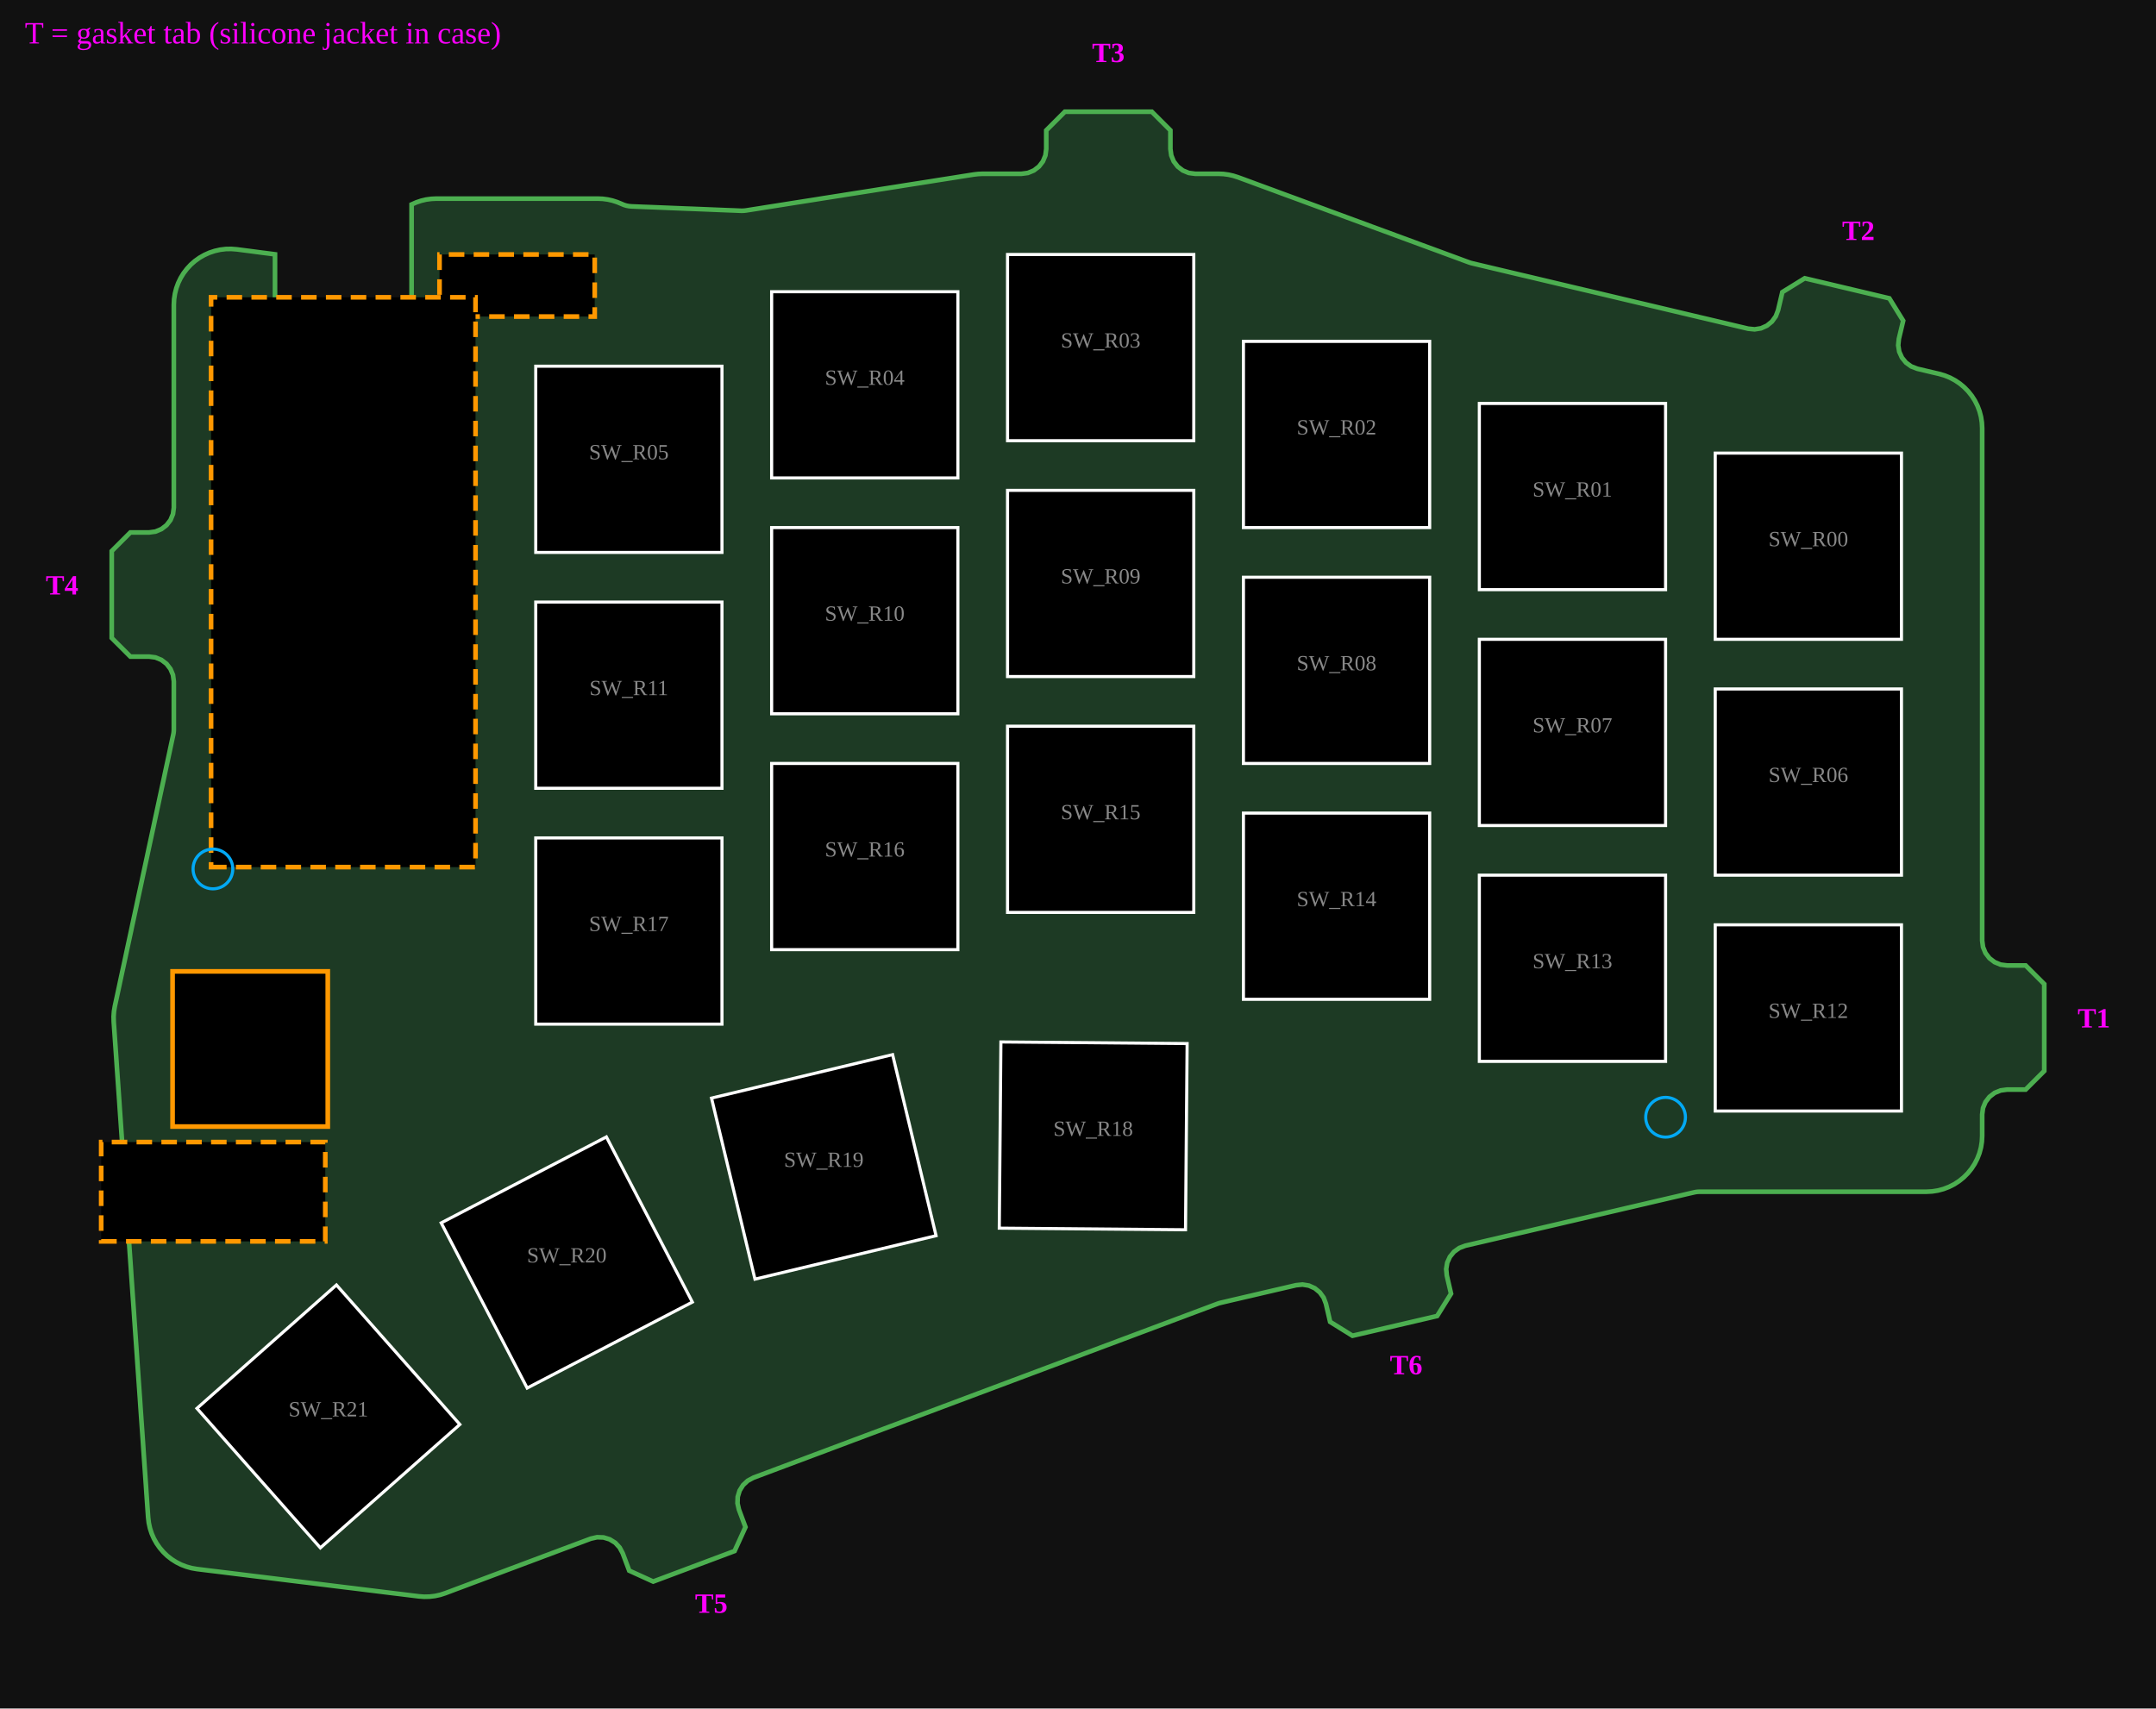
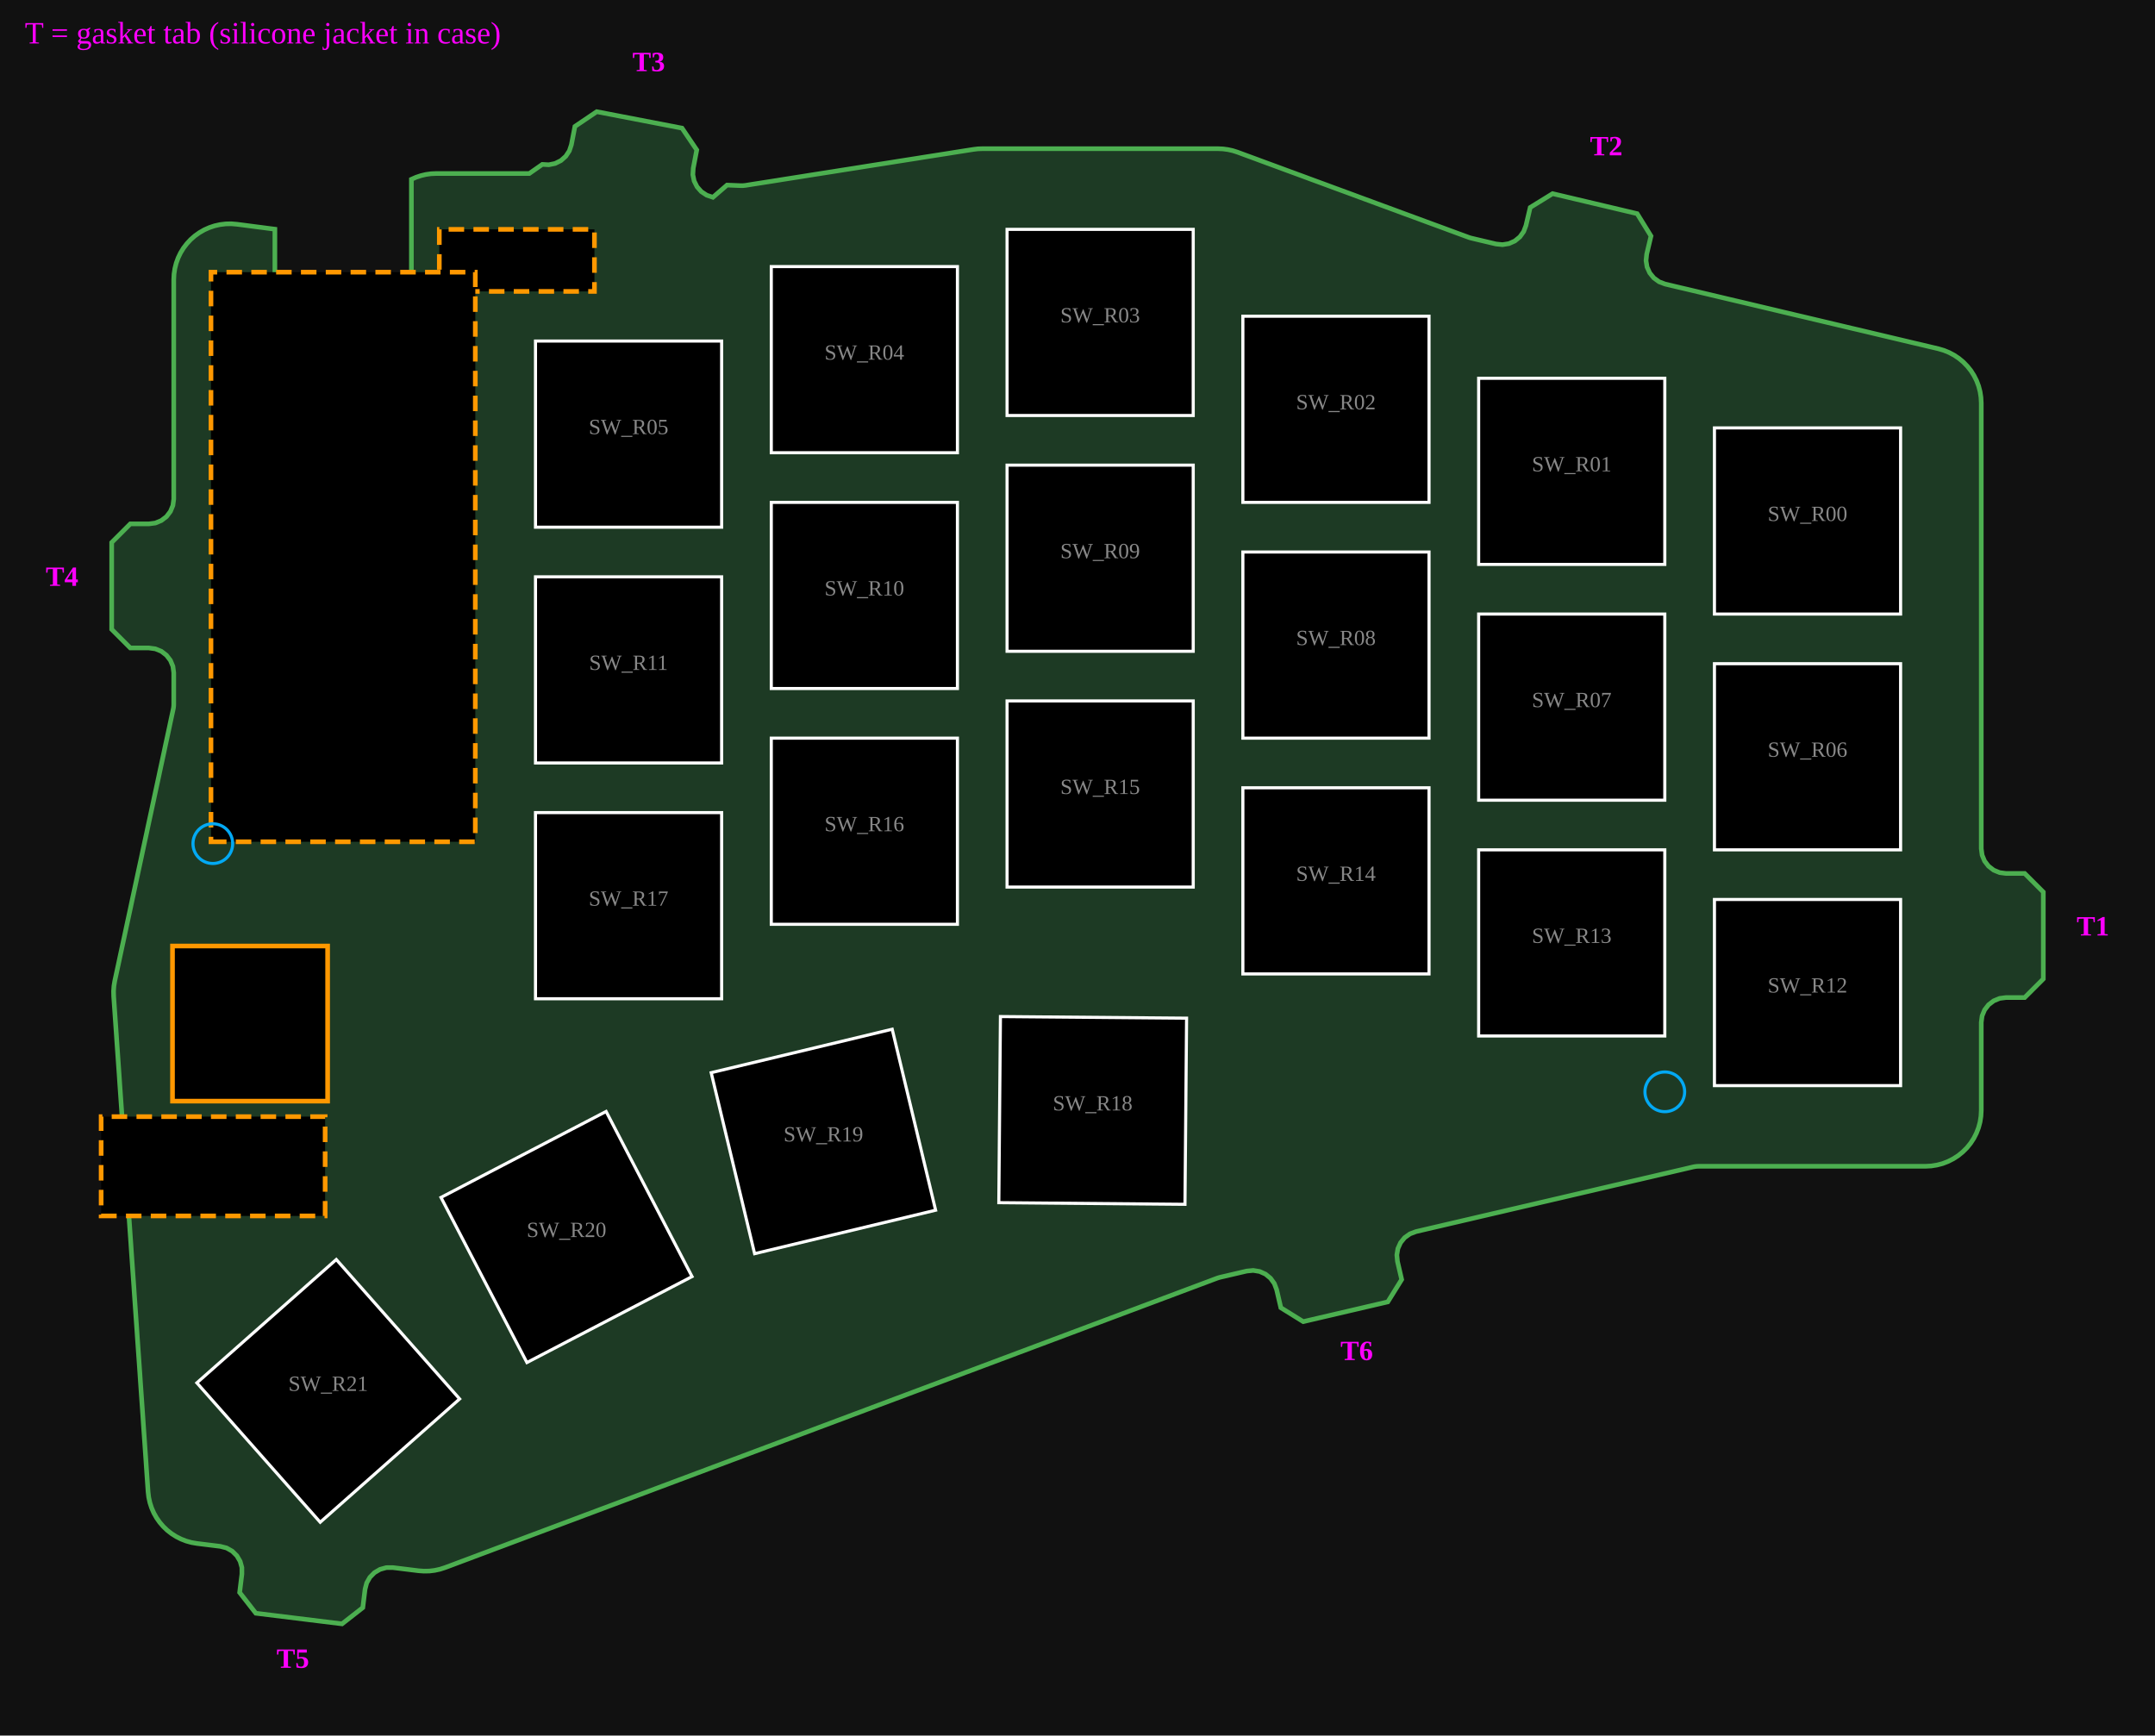
- <svg xmlns="http://www.w3.org/2000/svg" width="694.6" height="550.51" viewBox="0 0 694.6 550.51">
-   <rect width="694.6" height="550.51" fill="#111" />
-   <polygon points="638.6,366.0 638.6,364.0 638.6,359.09 638.87,357.02 639.67,355.09 640.94,353.44 642.6,352.16 644.53,351.37 646.6,351.09 652.6,351.09 658.6,345.09 658.6,317.09 652.6,311.09 646.6,311.09 644.53,310.82 642.6,310.02 640.94,308.75 639.67,307.09 638.87,305.16 638.6,303.09 638.6,298.0 638.6,296.0 638.6,294.0 638.6,292.0 638.6,290.0 638.6,288.0 638.6,286.0 638.6,284.0 638.6,282.0 638.6,280.0 638.6,278.0 638.6,276.0 638.6,274.0 638.6,272.0 638.6,270.0 638.6,268.0 638.6,266.0 638.6,264.0 638.6,262.0 638.6,260.0 638.6,258.0 638.6,256.0 638.6,254.0 638.6,252.0 638.6,250.0 638.6,248.0 638.6,246.0 638.6,244.0 638.6,242.0 638.6,240.0 638.6,238.0 638.6,236.0 638.6,234.0 638.6,232.0 638.6,230.0 638.6,228.0 638.6,226.0 638.6,224.0 638.6,222.0 638.6,220.0 638.6,218.0 638.6,216.0 638.6,214.0 638.6,212.0 638.6,210.0 638.6,208.0 638.6,206.0 638.6,204.0 638.6,202.0 638.6,200.0 638.6,198.0 638.6,196.0 638.6,194.0 638.6,192.0 638.6,190.0 638.6,188.0 638.6,186.0 638.6,184.0 638.6,182.0 638.6,180.0 638.6,178.0 638.6,176.0 638.6,174.0 638.6,172.0 638.6,170.0 638.6,168.0 638.6,166.0 638.6,164.0 638.6,162.0 638.6,160.0 638.6,158.0 638.6,156.0 638.6,154.0 638.6,152.0 638.6,150.0 638.6,148.0 638.6,146.0 638.6,144.0 638.6,142.0 638.6,140.0 638.6,138.0 638.5,136.15 638.22,134.32 637.75,132.53 637.1,130.8 636.27,129.14 635.28,127.58 634.12,126.12 632.83,124.8 631.41,123.61 629.88,122.58 628.24,121.7 626.53,121.0 624.75,120.48 622.77,120.02 617.7,118.82 615.75,118.07 614.06,116.85 612.74,115.23 611.88,113.33 611.55,111.27 611.76,109.19 613.15,103.35 608.69,96.13 581.44,89.67 574.22,94.13 572.84,99.97 572.1,101.92 570.88,103.61 569.26,104.93 567.35,105.79 565.29,106.12 563.21,105.91 557.43,104.54 555.45,104.07 553.47,103.6 551.49,103.13 549.51,102.66 547.53,102.2 545.55,101.73 543.57,101.26 541.59,100.79 539.61,100.32 537.63,99.85 535.65,99.38 533.67,98.91 531.69,98.44 529.71,97.97 527.73,97.51 525.75,97.04 523.77,96.57 521.79,96.1 519.81,95.63 517.83,95.16 515.85,94.69 513.87,94.22 511.89,93.75 509.91,93.29 507.93,92.82 505.95,92.35 503.97,91.88 501.99,91.41 500.01,90.94 498.03,90.47 496.05,90.0 494.07,89.53 492.09,89.06 490.11,88.6 488.13,88.13 486.15,87.66 484.17,87.19 482.19,86.72 480.21,86.25 478.23,85.78 476.25,85.31 474.27,84.84 473.81,84.72 473.35,84.57 471.39,83.85 469.43,83.12 467.47,82.4 465.51,81.68 463.55,80.95 461.58,80.23 459.62,79.51 457.66,78.79 455.7,78.06 453.74,77.34 451.78,76.62 449.82,75.9 447.86,75.17 445.89,74.45 443.93,73.73 441.97,73.01 440.01,72.28 438.05,71.56 436.09,70.84 434.13,70.12 432.17,69.39 430.2,68.67 428.24,67.95 426.28,67.22 424.32,66.5 422.36,65.78 420.4,65.06 418.44,64.33 416.48,63.61 414.51,62.89 412.55,62.17 410.59,61.44 408.63,60.72 406.67,60.0 404.71,59.28 402.75,58.55 400.79,57.83 398.82,57.11 397.31,56.63 395.76,56.28 394.19,56.07 392.6,56.0 390.6,56.0 385.07,56.0 383.0,55.73 381.07,54.93 379.42,53.66 378.14,52.0 377.35,50.07 377.07,48.0 377.07,42.0 371.07,36.0 343.07,36.0 337.07,42.0 337.07,48.0 336.8,50.07 336.0,52.0 334.73,53.66 333.07,54.93 331.14,55.73 329.07,56.0 324.6,56.0 322.6,56.0 320.6,56.0 318.6,56.0 316.6,56.0 315.19,56.06 313.79,56.22 311.75,56.54 309.71,56.86 307.67,57.19 305.63,57.51 303.59,57.83 301.55,58.15 299.51,58.48 297.47,58.8 295.43,59.12 293.38,59.44 291.34,59.76 289.3,60.09 287.26,60.41 285.22,60.73 283.18,61.05 281.14,61.38 279.1,61.7 277.06,62.02 275.02,62.34 272.98,62.66 270.94,62.99 268.89,63.31 266.85,63.63 264.81,63.95 262.77,64.28 260.73,64.6 258.69,64.92 256.65,65.24 254.61,65.56 252.57,65.89 250.53,66.21 248.49,66.53 246.45,66.85 244.41,67.18 242.36,67.5 240.32,67.82 239.54,67.9 238.76,67.91 236.55,67.82 234.34,67.74 232.13,67.65 229.92,67.56 227.71,67.47 225.5,67.38 223.29,67.29 221.09,67.21 218.88,67.12 216.67,67.03 214.46,66.94 212.25,66.85 210.04,66.76 207.83,66.68 205.62,66.59 203.42,66.5 202.61,66.42 201.82,66.27 201.05,66.04 200.31,65.73 198.84,65.12 197.32,64.63 195.77,64.28 194.19,64.07 192.6,64.0 190.6,64.0 188.6,64.0 186.6,64.0 184.6,64.0 182.6,64.0 180.6,64.0 178.6,64.0 176.6,64.0 174.6,64.0 172.6,64.0 170.6,64.0 168.6,64.0 166.6,64.0 164.6,64.0 162.6,64.0 160.6,64.0 158.6,64.0 156.6,64.0 154.6,64.0 152.6,64.0 150.6,64.0 148.6,64.0 146.6,64.0 144.6,64.0 142.6,64.0 140.6,64.0 138.94,64.08 137.3,64.3 135.69,64.68 134.12,65.21 132.6,65.88 132.6,67.93 132.6,69.99 132.6,72.04 132.6,74.1 132.6,76.16 132.6,78.21 132.6,80.27 132.6,82.33 132.6,84.38 132.6,86.44 132.6,88.49 132.6,90.55 132.6,92.61 132.6,94.66 132.6,96.72 132.6,98.78 132.6,100.83 132.6,102.89 132.6,104.94 132.6,107.0 130.6,107.0 128.6,107.0 126.6,107.0 124.6,107.0 122.6,107.0 120.6,107.0 118.6,107.0 116.6,107.0 114.6,107.0 112.6,107.0 110.6,107.0 108.6,107.0 106.6,107.0 104.6,107.0 102.6,107.0 100.6,107.0 98.6,107.0 96.6,107.0 94.6,107.0 92.6,107.0 90.6,107.0 88.6,107.0 88.6,104.91 88.6,102.82 88.6,100.74 88.6,98.65 88.6,96.56 88.6,94.47 88.6,92.39 88.6,90.3 88.6,88.21 88.6,86.12 88.6,84.04 88.6,81.95 86.55,81.68 84.51,81.42 82.46,81.15 80.42,80.88 78.37,80.62 76.32,80.35 74.53,80.21 72.73,80.24 70.94,80.46 69.19,80.86 67.48,81.42 65.84,82.16 64.28,83.05 62.81,84.1 61.46,85.28 60.24,86.6 59.14,88.04 58.2,89.57 57.42,91.19 56.8,92.88 56.36,94.62 56.09,96.4 56.0,98.2 56.0,100.21 56.0,102.22 56.0,104.24 56.0,106.25 56.0,108.26 56.0,110.27 56.0,112.29 56.0,114.3 56.0,116.31 56.0,118.32 56.0,120.34 56.0,122.35 56.0,124.36 56.0,126.37 56.0,128.38 56.0,130.4 56.0,132.41 56.0,134.42 56.0,136.43 56.0,138.45 56.0,140.46 56.0,142.47 56.0,144.48 56.0,146.5 56.0,148.51 56.0,150.52 56.0,152.53 56.0,154.54 56.0,156.56 56.0,158.57 56.0,163.57 55.73,165.64 54.93,167.57 53.66,169.22 52.0,170.49 50.07,171.29 48.0,171.57 42.0,171.57 36.0,177.57 36.0,205.57 42.0,211.57 48.0,211.57 50.07,211.84 52.0,212.64 53.66,213.91 54.93,215.57 55.73,217.49 56.0,219.57 56.0,224.97 56.0,226.99 56.0,229.0 56.0,231.01 56.0,233.02 56.0,235.04 55.98,235.6 55.92,236.16 55.82,236.72 55.39,238.7 54.96,240.69 54.54,242.68 54.11,244.67 53.68,246.66 53.25,248.65 52.83,250.64 52.4,252.63 51.97,254.61 51.54,256.6 51.12,258.59 50.69,260.58 50.26,262.57 49.83,264.56 49.41,266.55 48.98,268.53 48.55,270.52 48.12,272.51 47.69,274.5 47.27,276.49 46.84,278.48 46.41,280.47 45.98,282.45 45.56,284.44 45.13,286.43 44.7,288.42 44.27,290.41 43.85,292.4 43.42,294.39 42.99,296.38 42.56,298.36 42.14,300.35 41.71,302.34 41.28,304.33 40.85,306.32 40.43,308.31 40.0,310.3 39.57,312.28 39.14,314.27 38.71,316.26 38.29,318.25 37.86,320.24 37.43,322.23 37.0,324.22 36.72,325.88 36.6,327.56 36.64,329.25 36.78,331.24 36.92,333.24 37.06,335.24 37.2,337.23 37.34,339.23 37.48,341.23 37.61,343.22 37.75,345.22 37.89,347.22 38.03,349.21 38.17,351.21 38.31,353.21 38.45,355.2 38.58,357.2 38.72,359.2 38.86,361.19 39.0,363.19 39.14,365.19 39.28,367.18 39.42,369.18 39.55,371.18 39.69,373.17 39.83,375.17 39.97,377.17 40.11,379.16 40.25,381.16 40.38,383.15 40.52,385.15 40.66,387.15 40.8,389.14 40.94,391.14 41.08,393.14 41.22,395.13 41.35,397.13 41.49,399.13 41.63,401.12 41.77,403.12 41.91,405.12 42.05,407.11 42.19,409.11 42.32,411.11 42.46,413.1 42.6,415.1 42.74,417.1 42.88,419.09 43.02,421.09 43.16,423.09 43.29,425.08 43.43,427.08 43.57,429.08 43.71,431.07 43.85,433.07 43.99,435.07 44.13,437.06 44.26,439.06 44.4,441.05 44.54,443.05 44.68,445.05 44.82,447.04 44.96,449.04 45.1,451.04 45.23,453.03 45.37,455.03 45.51,457.03 45.65,459.02 45.79,461.02 45.93,463.02 46.07,465.01 46.2,467.01 46.34,469.01 46.48,471.0 46.62,473.0 46.76,475.0 46.9,476.99 47.04,478.99 47.17,480.99 47.31,482.98 47.45,484.98 47.59,486.98 47.73,488.97 47.94,490.73 48.32,492.46 48.87,494.15 49.58,495.77 50.45,497.31 51.47,498.76 52.62,500.11 53.9,501.34 55.3,502.43 56.8,503.38 58.38,504.18 60.03,504.81 61.74,505.29 63.49,505.59 65.59,505.85 67.69,506.11 69.79,506.36 71.89,506.62 73.99,506.88 76.1,507.14 78.2,507.4 80.3,507.66 82.4,507.92 84.5,508.17 86.6,508.43 88.7,508.69 90.8,508.95 92.9,509.21 95.01,509.47 97.11,509.73 99.21,509.98 101.31,510.24 103.41,510.5 105.51,510.76 107.61,511.02 109.71,511.28 111.82,511.54 113.92,511.79 116.02,512.05 118.12,512.31 120.22,512.57 122.32,512.83 124.42,513.09 126.52,513.35 128.62,513.6 130.73,513.86 132.83,514.12 134.93,514.38 136.65,514.51 138.38,514.47 140.1,514.27 141.8,513.9 143.44,513.37 145.33,512.66 147.21,511.95 149.1,511.25 150.99,510.54 152.87,509.83 154.76,509.13 156.64,508.42 158.53,507.71 160.41,507.01 162.3,506.3 164.18,505.59 166.07,504.89 167.95,504.18 169.84,503.47 171.72,502.77 173.61,502.06 175.49,501.35 177.38,500.65 179.26,499.94 181.15,499.23 183.03,498.53 184.92,497.82 190.31,495.8 192.35,495.33 194.44,495.4 196.43,496.01 198.21,497.11 199.63,498.64 200.61,500.48 202.72,506.1 210.44,509.61 236.66,499.78 240.17,492.06 238.07,486.44 237.6,484.4 237.67,482.32 238.28,480.32 239.38,478.55 240.91,477.12 242.75,476.14 247.13,474.5 249.02,473.79 250.9,473.08 252.79,472.38 254.68,471.67 256.56,470.96 258.45,470.26 260.33,469.55 262.22,468.84 264.1,468.14 265.99,467.43 267.87,466.72 269.76,466.02 271.64,465.31 273.53,464.6 275.41,463.89 277.3,463.19 279.18,462.48 281.07,461.77 282.95,461.07 284.84,460.36 286.72,459.65 288.61,458.95 290.5,458.24 292.38,457.53 294.27,456.83 296.15,456.12 298.04,455.41 299.92,454.71 301.81,454.0 303.69,453.29 305.58,452.59 307.46,451.88 309.35,451.17 311.23,450.47 313.12,449.76 315.0,449.05 316.89,448.35 318.77,447.64 320.66,446.93 322.54,446.23 324.43,445.52 326.32,444.81 328.2,444.11 330.09,443.4 331.97,442.69 333.86,441.99 335.74,441.28 337.63,440.57 339.51,439.87 341.4,439.16 343.28,438.45 345.17,437.74 347.05,437.04 348.94,436.33 350.82,435.62 352.71,434.92 354.59,434.21 356.48,433.5 358.37,432.8 360.25,432.09 362.14,431.38 364.02,430.68 365.91,429.97 367.79,429.26 369.68,428.56 371.56,427.85 373.45,427.14 375.33,426.44 377.22,425.73 379.1,425.02 380.99,424.32 382.87,423.61 384.76,422.9 386.64,422.2 388.53,421.49 390.41,420.78 392.3,420.08 392.79,419.91 393.29,419.78 395.25,419.32 397.2,418.86 399.16,418.41 401.11,417.95 403.07,417.5 405.02,417.04 406.98,416.58 408.93,416.13 410.89,415.67 412.84,415.22 417.56,414.12 419.64,413.91 421.7,414.25 423.6,415.11 425.21,416.44 426.43,418.13 427.17,420.09 428.53,425.93 435.74,430.41 463.0,424.05 467.48,416.85 466.12,411.0 465.92,408.92 466.26,406.86 467.12,404.96 468.44,403.35 470.14,402.13 472.1,401.39 477.35,400.17 479.31,399.71 481.26,399.26 483.22,398.8 485.17,398.34 487.13,397.89 489.08,397.43 491.04,396.98 492.99,396.52 494.95,396.06 496.9,395.61 498.86,395.15 500.81,394.7 502.77,394.24 504.72,393.78 506.68,393.33 508.63,392.87 510.59,392.42 512.54,391.96 514.5,391.5 516.45,391.05 518.41,390.59 520.36,390.14 522.32,389.68 524.27,389.22 526.23,388.77 528.18,388.31 530.14,387.86 532.09,387.4 534.05,386.94 536.0,386.49 537.96,386.03 539.91,385.58 541.87,385.12 543.82,384.66 545.78,384.21 546.38,384.09 546.98,384.02 547.59,384.0 549.62,384.0 551.65,384.0 553.68,384.0 555.7,384.0 557.73,384.0 559.76,384.0 561.79,384.0 563.82,384.0 565.84,384.0 567.87,384.0 569.9,384.0 571.93,384.0 573.96,384.0 575.98,384.0 578.01,384.0 580.04,384.0 582.07,384.0 584.1,384.0 586.12,384.0 588.15,384.0 590.18,384.0 592.21,384.0 594.24,384.0 596.26,384.0 598.29,384.0 600.32,384.0 602.35,384.0 604.38,384.0 606.4,384.0 608.43,384.0 610.46,384.0 612.49,384.0 614.52,384.0 616.54,384.0 618.57,384.0 620.6,384.0 622.48,383.9 624.34,383.61 626.16,383.12 627.92,382.44 629.6,381.59 631.18,380.56 632.64,379.38 633.98,378.04 635.16,376.58 636.19,375.0 637.04,373.32 637.72,371.56 638.21,369.74 638.5,367.88" fill="#1d3a24" stroke="#4caf50" stroke-width="1.5" />
-   <polygon points="552.6,206.0 612.6,206.0 612.6,146.0 552.6,146.0" fill="#000" stroke="#fff" stroke-width="1" />
-   <polygon points="476.6,190.0 536.6,190.0 536.6,130.0 476.6,130.0" fill="#000" stroke="#fff" stroke-width="1" />
-   <polygon points="400.6,170.0 460.6,170.0 460.6,110.0 400.6,110.0" fill="#000" stroke="#fff" stroke-width="1" />
-   <polygon points="324.6,142.0 384.6,142.0 384.6,82.0 324.6,82.0" fill="#000" stroke="#fff" stroke-width="1" />
-   <polygon points="248.6,154.0 308.6,154.0 308.6,94.0 248.6,94.0" fill="#000" stroke="#fff" stroke-width="1" />
-   <polygon points="172.6,178.0 232.6,178.0 232.6,118.0 172.6,118.0" fill="#000" stroke="#fff" stroke-width="1" />
-   <polygon points="552.6,282.0 612.6,282.0 612.6,222.0 552.6,222.0" fill="#000" stroke="#fff" stroke-width="1" />
-   <polygon points="476.6,266.0 536.6,266.0 536.6,206.0 476.6,206.0" fill="#000" stroke="#fff" stroke-width="1" />
-   <polygon points="400.6,246.0 460.6,246.0 460.6,186.0 400.6,186.0" fill="#000" stroke="#fff" stroke-width="1" />
-   <polygon points="324.6,218.0 384.6,218.0 384.6,158.0 324.6,158.0" fill="#000" stroke="#fff" stroke-width="1" />
-   <polygon points="248.6,230.0 308.6,230.0 308.6,170.0 248.6,170.0" fill="#000" stroke="#fff" stroke-width="1" />
-   <polygon points="172.6,254.0 232.6,254.0 232.6,194.0 172.6,194.0" fill="#000" stroke="#fff" stroke-width="1" />
-   <polygon points="552.6,358.0 612.6,358.0 612.6,298.0 552.6,298.0" fill="#000" stroke="#fff" stroke-width="1" />
-   <polygon points="476.6,342.0 536.6,342.0 536.6,282.0 476.6,282.0" fill="#000" stroke="#fff" stroke-width="1" />
-   <polygon points="400.6,322.0 460.6,322.0 460.6,262.0 400.6,262.0" fill="#000" stroke="#fff" stroke-width="1" />
-   <polygon points="324.6,294.0 384.6,294.0 384.6,234.0 324.6,234.0" fill="#000" stroke="#fff" stroke-width="1" />
-   <polygon points="248.6,306.0 308.6,306.0 308.6,246.0 248.6,246.0" fill="#000" stroke="#fff" stroke-width="1" />
-   <polygon points="172.6,330.0 232.6,330.0 232.6,270.0 172.6,270.0" fill="#000" stroke="#fff" stroke-width="1" />
-   <polygon points="321.94,395.74 381.94,396.26 382.46,336.26 322.46,335.74" fill="#000" stroke="#fff" stroke-width="1" />
-   <polygon points="243.23,412.17 301.57,398.17 287.57,339.83 229.23,353.83" fill="#000" stroke="#fff" stroke-width="1" />
-   <polygon points="169.84,447.26 223.06,419.56 195.36,366.34 142.14,394.04" fill="#000" stroke="#fff" stroke-width="1" />
-   <polygon points="103.21,498.75 148.15,458.99 108.39,414.05 63.45,453.81" fill="#000" stroke="#fff" stroke-width="1" />
-   <polygon points="141.6,102.0 191.6,102.0 191.6,82.0 141.6,82.0" fill="#000" stroke="#ff9800" stroke-width="1.5" stroke-dasharray="5,3" />
-   <polygon points="68.0,279.4 153.2,279.4 153.2,95.8 68.0,95.8" fill="#000" stroke="#ff9800" stroke-width="1.5" stroke-dasharray="5,3" />
-   <polygon points="32.6,400.0 104.8,400.0 104.8,368.0 32.6,368.0" fill="#000" stroke="#ff9800" stroke-width="1.5" stroke-dasharray="5,3" />
-   <polygon points="55.6,363.0 105.6,363.0 105.6,313.0 55.6,313.0" fill="#000" stroke="#ff9800" stroke-width="1.5" />
-   <text x="674.6" y="331.08" fill="#f0f" font-size="9" font-weight="bold" text-anchor="middle">T1</text>
-   <text x="598.73" y="77.33" fill="#f0f" font-size="9" font-weight="bold" text-anchor="middle">T2</text>
-   <text x="357.08" y="20.0" fill="#f0f" font-size="9" font-weight="bold" text-anchor="middle">T3</text>
-   <text x="20.0" y="191.56" fill="#f0f" font-size="9" font-weight="bold" text-anchor="middle">T4</text>
-   <text x="229.16" y="519.67" fill="#f0f" font-size="9" font-weight="bold" text-anchor="middle">T5</text>
-   <text x="453.02" y="442.82" fill="#f0f" font-size="9" font-weight="bold" text-anchor="middle">T6</text>
+ <svg xmlns="http://www.w3.org/2000/svg" width="694.6" height="559.42" viewBox="0 0 694.6 559.42">
+   <rect width="694.6" height="559.42" fill="#111" />
+   <polygon points="638.6,357.93 638.6,355.93 638.6,353.93 638.6,351.93 638.6,349.93 638.6,347.93 638.6,345.93 638.6,343.93 638.6,341.93 638.6,339.93 638.6,337.93 638.6,335.93 638.6,333.93 638.6,329.54 638.87,327.47 639.67,325.54 640.94,323.88 642.6,322.61 644.53,321.81 646.6,321.54 652.6,321.54 658.6,315.54 658.6,287.54 652.6,281.54 646.6,281.54 644.53,281.27 642.6,280.47 640.94,279.19 639.67,277.54 638.87,275.61 638.6,273.54 638.6,267.93 638.6,265.93 638.6,263.93 638.6,261.93 638.6,259.93 638.6,257.93 638.6,255.93 638.6,253.93 638.6,251.93 638.6,249.93 638.6,247.93 638.6,245.93 638.6,243.93 638.6,241.93 638.6,239.93 638.6,237.93 638.6,235.93 638.6,233.93 638.6,231.93 638.6,229.93 638.6,227.93 638.6,225.93 638.6,223.93 638.6,221.93 638.6,219.93 638.6,217.93 638.6,215.93 638.6,213.93 638.6,211.93 638.6,209.93 638.6,207.93 638.6,205.93 638.6,203.93 638.6,201.93 638.6,199.93 638.6,197.93 638.6,195.93 638.6,193.93 638.6,191.93 638.6,189.93 638.6,187.93 638.6,185.93 638.6,183.93 638.6,181.93 638.6,179.93 638.6,177.93 638.6,175.93 638.6,173.93 638.6,171.93 638.6,169.93 638.6,167.93 638.6,165.93 638.6,163.93 638.6,161.93 638.6,159.93 638.6,157.93 638.6,155.93 638.6,153.93 638.6,151.93 638.6,149.93 638.6,147.93 638.6,145.93 638.6,143.93 638.6,141.93 638.6,139.93 638.6,137.93 638.6,135.93 638.6,133.93 638.6,131.93 638.6,129.93 638.5,128.08 638.22,126.25 637.75,124.45 637.1,122.72 636.27,121.07 635.28,119.5 634.12,118.05 632.83,116.72 631.41,115.53 629.88,114.5 628.24,113.63 626.53,112.93 624.75,112.41 622.77,111.94 620.79,111.47 618.81,111.0 616.83,110.54 614.85,110.07 612.87,109.6 610.89,109.13 608.91,108.66 606.93,108.19 604.95,107.72 602.97,107.25 600.99,106.78 599.01,106.31 597.03,105.85 595.05,105.38 593.07,104.91 591.09,104.44 589.11,103.97 587.13,103.5 585.15,103.03 583.17,102.56 581.19,102.09 579.21,101.63 577.23,101.16 575.25,100.69 573.27,100.22 571.29,99.75 569.31,99.28 567.33,98.81 565.35,98.34 563.37,97.87 561.39,97.4 559.41,96.94 557.43,96.47 555.45,96.0 553.47,95.53 551.49,95.06 549.51,94.59 547.53,94.12 545.55,93.65 543.57,93.18 541.59,92.72 536.7,91.56 534.75,90.82 533.06,89.59 531.74,87.97 530.88,86.07 530.55,84.01 530.76,81.93 532.15,76.09 527.69,68.87 500.44,62.42 493.22,66.87 491.84,72.71 491.1,74.66 489.88,76.36 488.26,77.68 486.35,78.53 484.29,78.86 482.21,78.65 478.23,77.71 476.25,77.24 474.27,76.77 473.81,76.65 473.35,76.49 471.39,75.77 469.43,75.05 467.47,74.33 465.51,73.6 463.55,72.88 461.58,72.16 459.62,71.44 457.66,70.71 455.7,69.99 453.74,69.27 451.78,68.55 449.82,67.82 447.86,67.1 445.89,66.38 443.93,65.66 441.97,64.93 440.01,64.21 438.05,63.49 436.09,62.76 434.13,62.04 432.17,61.32 430.2,60.6 428.24,59.87 426.28,59.15 424.32,58.43 422.36,57.71 420.4,56.98 418.44,56.26 416.48,55.54 414.51,54.82 412.55,54.09 410.59,53.37 408.63,52.65 406.67,51.93 404.71,51.2 402.75,50.48 400.79,49.76 398.82,49.03 397.31,48.55 395.76,48.21 394.19,48.0 392.6,47.93 390.6,47.93 388.6,47.93 386.6,47.93 384.6,47.93 382.6,47.93 380.6,47.93 378.6,47.93 376.6,47.93 374.6,47.93 372.6,47.93 370.6,47.93 368.6,47.93 366.6,47.93 364.6,47.93 362.6,47.93 360.6,47.93 358.6,47.93 356.6,47.93 354.6,47.93 352.6,47.93 350.6,47.93 348.6,47.93 346.6,47.93 344.6,47.93 342.6,47.93 340.6,47.93 338.6,47.93 336.6,47.93 334.6,47.93 332.6,47.93 330.6,47.93 328.6,47.93 326.6,47.93 324.6,47.93 322.6,47.93 320.6,47.93 318.6,47.93 316.6,47.93 315.19,47.98 313.79,48.15 311.75,48.47 309.71,48.79 307.67,49.11 305.63,49.44 303.59,49.76 301.55,50.08 299.51,50.4 297.47,50.72 295.43,51.05 293.38,51.37 291.34,51.69 289.3,52.01 287.26,52.34 285.22,52.66 283.18,52.98 281.14,53.3 279.1,53.62 277.06,53.95 275.02,54.27 272.98,54.59 270.94,54.91 268.89,55.24 266.85,55.56 264.81,55.88 262.77,56.2 260.73,56.52 258.69,56.85 256.65,57.17 254.61,57.49 252.57,57.81 250.53,58.14 248.49,58.46 246.45,58.78 244.41,59.1 242.36,59.42 240.32,59.75 239.54,59.83 238.76,59.84 236.55,59.75 234.34,59.66 229.79,63.59 227.81,62.93 226.06,61.78 224.68,60.22 223.74,58.35 223.32,56.31 223.45,54.22 224.58,48.33 219.83,41.3 192.34,36.0 185.31,40.75 184.17,46.65 183.51,48.63 182.36,50.37 180.8,51.76 178.93,52.69 176.89,53.11 174.8,52.99 170.6,55.93 168.6,55.93 166.6,55.93 164.6,55.93 162.6,55.93 160.6,55.93 158.6,55.93 156.6,55.93 154.6,55.93 152.6,55.93 150.6,55.93 148.6,55.93 146.6,55.93 144.6,55.93 142.6,55.93 140.6,55.93 138.94,56.0 137.3,56.23 135.69,56.61 134.12,57.13 132.6,57.8 132.6,59.86 132.6,61.92 132.6,63.97 132.6,66.03 132.6,68.08 132.6,70.14 132.6,72.2 132.6,74.25 132.6,76.31 132.6,78.36 132.6,80.42 132.6,82.48 132.6,84.53 132.6,86.59 132.6,88.65 132.6,90.7 132.6,92.76 132.6,94.81 132.6,96.87 132.6,98.93 130.6,98.93 128.6,98.93 126.6,98.93 124.6,98.93 122.6,98.93 120.6,98.93 118.6,98.93 116.6,98.93 114.6,98.93 112.6,98.93 110.6,98.93 108.6,98.93 106.6,98.93 104.6,98.93 102.6,98.93 100.6,98.93 98.6,98.93 96.6,98.93 94.6,98.93 92.6,98.93 90.6,98.93 88.6,98.93 88.6,96.84 88.6,94.75 88.6,92.66 88.6,90.58 88.6,88.49 88.6,86.4 88.6,84.31 88.6,82.23 88.6,80.14 88.6,78.05 88.6,75.96 88.6,73.87 86.55,73.61 84.51,73.34 82.46,73.08 80.42,72.81 78.37,72.54 76.32,72.28 74.53,72.13 72.73,72.17 70.94,72.39 69.19,72.78 67.48,73.35 65.84,74.08 64.28,74.98 62.81,76.03 61.46,77.21 60.24,78.53 59.14,79.96 58.2,81.49 57.42,83.11 56.8,84.81 56.36,86.55 56.09,88.33 56.0,90.13 56.0,92.14 56.0,94.15 56.0,96.16 56.0,98.18 56.0,100.19 56.0,102.2 56.0,104.21 56.0,106.23 56.0,108.24 56.0,110.25 56.0,112.26 56.0,114.27 56.0,116.29 56.0,118.3 56.0,120.31 56.0,122.32 56.0,124.34 56.0,126.35 56.0,128.36 56.0,130.37 56.0,132.39 56.0,134.4 56.0,136.41 56.0,138.42 56.0,140.43 56.0,142.45 56.0,144.46 56.0,146.47 56.0,148.48 56.0,150.5 56.0,152.51 56.0,154.52 56.0,156.53 56.0,160.86 55.73,162.93 54.93,164.86 53.66,166.52 52.0,167.79 50.07,168.59 48.0,168.86 42.0,168.86 36.0,174.86 36.0,202.86 42.0,208.86 48.0,208.86 50.07,209.14 52.0,209.93 53.66,211.21 54.93,212.86 55.73,214.79 56.0,216.86 56.0,220.93 56.0,222.94 56.0,224.95 56.0,226.96 55.98,227.53 55.92,228.09 55.82,228.64 55.39,230.63 54.96,232.62 54.54,234.61 54.11,236.6 53.68,238.59 53.25,240.57 52.83,242.56 52.4,244.55 51.97,246.54 51.54,248.53 51.12,250.52 50.69,252.51 50.26,254.5 49.83,256.48 49.41,258.47 48.98,260.46 48.55,262.45 48.12,264.44 47.69,266.43 47.27,268.42 46.84,270.4 46.41,272.39 45.98,274.38 45.56,276.37 45.13,278.36 44.7,280.35 44.27,282.34 43.85,284.32 43.42,286.31 42.99,288.3 42.56,290.29 42.14,292.28 41.71,294.27 41.28,296.26 40.85,298.25 40.43,300.23 40.0,302.22 39.57,304.21 39.14,306.2 38.71,308.19 38.29,310.18 37.86,312.17 37.43,314.15 37.0,316.14 36.72,317.81 36.6,319.49 36.64,321.17 36.78,323.17 36.92,325.17 37.06,327.16 37.2,329.16 37.34,331.16 37.48,333.15 37.61,335.15 37.75,337.15 37.89,339.14 38.03,341.14 38.17,343.14 38.31,345.13 38.45,347.13 38.58,349.13 38.72,351.12 38.86,353.12 39.0,355.12 39.14,357.11 39.28,359.11 39.42,361.11 39.55,363.1 39.69,365.1 39.83,367.1 39.97,369.09 40.11,371.09 40.25,373.09 40.38,375.08 40.52,377.08 40.66,379.07 40.8,381.07 40.94,383.07 41.08,385.06 41.22,387.06 41.35,389.06 41.49,391.05 41.63,393.05 41.77,395.05 41.91,397.04 42.05,399.04 42.19,401.04 42.32,403.03 42.46,405.03 42.6,407.03 42.74,409.02 42.88,411.02 43.02,413.02 43.16,415.01 43.29,417.01 43.43,419.01 43.57,421.0 43.71,423.0 43.85,425.0 43.99,426.99 44.13,428.99 44.26,430.99 44.4,432.98 44.54,434.98 44.68,436.97 44.82,438.97 44.96,440.97 45.1,442.96 45.23,444.96 45.37,446.96 45.51,448.95 45.65,450.95 45.79,452.95 45.93,454.94 46.07,456.94 46.2,458.94 46.34,460.93 46.48,462.93 46.62,464.93 46.76,466.92 46.9,468.92 47.04,470.92 47.17,472.91 47.31,474.91 47.45,476.91 47.59,478.9 47.73,480.9 47.94,482.66 48.32,484.39 48.87,486.07 49.58,487.69 50.45,489.24 51.47,490.69 52.62,492.03 53.9,493.26 55.3,494.35 56.8,495.3 58.38,496.1 60.03,496.74 61.74,497.21 63.49,497.51 65.59,497.77 71.01,498.44 73.03,498.96 74.85,499.99 76.34,501.46 77.4,503.26 77.96,505.27 77.97,507.36 77.24,513.31 82.46,520.0 110.25,523.42 116.94,518.2 117.67,512.24 118.2,510.22 119.23,508.4 120.69,506.92 122.49,505.86 124.5,505.3 126.59,505.28 130.73,505.79 132.83,506.05 134.93,506.31 136.65,506.43 138.38,506.4 140.1,506.19 141.8,505.82 143.44,505.29 145.33,504.59 147.21,503.88 149.1,503.17 150.99,502.47 152.87,501.76 154.76,501.05 156.64,500.35 158.53,499.64 160.41,498.93 162.3,498.23 164.18,497.52 166.07,496.81 167.95,496.11 169.84,495.4 171.72,494.69 173.61,493.99 175.49,493.28 177.38,492.57 179.26,491.87 181.15,491.16 183.03,490.45 184.92,489.75 186.81,489.04 188.69,488.33 190.58,487.63 192.46,486.92 194.35,486.21 196.23,485.51 198.12,484.8 200.0,484.09 201.89,483.39 203.77,482.68 205.66,481.97 207.54,481.27 209.43,480.56 211.31,479.85 213.2,479.14 215.08,478.44 216.97,477.73 218.85,477.02 220.74,476.32 222.63,475.61 224.51,474.9 226.4,474.2 228.28,473.49 230.17,472.78 232.05,472.08 233.94,471.37 235.82,470.66 237.71,469.96 239.59,469.25 241.48,468.54 243.36,467.84 245.25,467.13 247.13,466.42 249.02,465.72 250.9,465.01 252.79,464.3 254.68,463.6 256.56,462.89 258.45,462.18 260.33,461.48 262.22,460.77 264.1,460.06 265.99,459.36 267.87,458.65 269.76,457.94 271.64,457.24 273.53,456.53 275.41,455.82 277.3,455.12 279.18,454.41 281.07,453.7 282.95,452.99 284.84,452.29 286.72,451.58 288.61,450.87 290.5,450.17 292.38,449.46 294.27,448.75 296.15,448.05 298.04,447.34 299.92,446.63 301.81,445.93 303.69,445.22 305.58,444.51 307.46,443.81 309.35,443.1 311.23,442.39 313.12,441.69 315.0,440.98 316.89,440.27 318.77,439.57 320.66,438.86 322.54,438.15 324.43,437.45 326.32,436.74 328.2,436.03 330.09,435.33 331.97,434.62 333.86,433.91 335.74,433.21 337.63,432.5 339.51,431.79 341.4,431.09 343.28,430.38 345.17,429.67 347.05,428.97 348.94,428.26 350.82,427.55 352.71,426.84 354.59,426.14 356.48,425.43 358.37,424.72 360.25,424.02 362.14,423.31 364.02,422.6 365.91,421.9 367.79,421.19 369.68,420.48 371.56,419.78 373.45,419.07 375.33,418.36 377.22,417.66 379.1,416.95 380.99,416.24 382.87,415.54 384.76,414.83 386.64,414.12 388.53,413.42 390.41,412.71 392.3,412.0 392.79,411.84 393.29,411.7 395.25,411.25 397.2,410.79 401.87,409.7 403.95,409.5 406.01,409.84 407.91,410.7 409.52,412.02 410.74,413.72 411.48,415.68 412.84,421.52 420.05,426.0 447.31,419.64 451.79,412.43 450.43,406.59 450.23,404.51 450.57,402.45 451.43,400.55 452.75,398.93 454.45,397.72 456.41,396.98 461.71,395.74 463.67,395.29 465.62,394.83 467.58,394.37 469.53,393.92 471.49,393.46 473.44,393.01 475.4,392.55 477.35,392.09 479.31,391.64 481.26,391.18 483.22,390.73 485.17,390.27 487.13,389.81 489.08,389.36 491.04,388.9 492.99,388.45 494.95,387.99 496.9,387.53 498.86,387.08 500.81,386.62 502.77,386.17 504.72,385.71 506.68,385.25 508.63,384.8 510.59,384.34 512.54,383.89 514.5,383.43 516.45,382.97 518.41,382.52 520.36,382.06 522.32,381.61 524.27,381.15 526.23,380.69 528.18,380.24 530.14,379.78 532.09,379.33 534.05,378.87 536.0,378.41 537.96,377.96 539.91,377.5 541.87,377.05 543.82,376.59 545.78,376.13 546.38,376.02 546.98,375.95 547.59,375.93 549.62,375.93 551.65,375.93 553.68,375.93 555.7,375.93 557.73,375.93 559.76,375.93 561.79,375.93 563.82,375.93 565.84,375.93 567.87,375.93 569.9,375.93 571.93,375.93 573.96,375.93 575.98,375.93 578.01,375.93 580.04,375.93 582.07,375.93 584.1,375.93 586.12,375.93 588.15,375.93 590.18,375.93 592.21,375.93 594.24,375.93 596.26,375.93 598.29,375.93 600.32,375.93 602.35,375.93 604.38,375.93 606.4,375.93 608.43,375.93 610.46,375.93 612.49,375.93 614.52,375.93 616.54,375.93 618.57,375.93 620.6,375.93 622.48,375.83 624.34,375.53 626.16,375.05 627.92,374.37 629.6,373.51 631.18,372.49 632.64,371.3 633.98,369.97 635.16,368.51 636.19,366.93 637.04,365.25 637.72,363.49 638.21,361.67 638.5,359.81" fill="#1d3a24" stroke="#4caf50" stroke-width="1.5" />
+   <polygon points="552.6,197.93 612.6,197.93 612.6,137.93 552.6,137.93" fill="#000" stroke="#fff" stroke-width="1" />
+   <polygon points="476.6,181.93 536.6,181.93 536.6,121.93 476.6,121.93" fill="#000" stroke="#fff" stroke-width="1" />
+   <polygon points="400.6,161.93 460.6,161.93 460.6,101.93 400.6,101.93" fill="#000" stroke="#fff" stroke-width="1" />
+   <polygon points="324.6,133.93 384.6,133.93 384.6,73.93 324.6,73.93" fill="#000" stroke="#fff" stroke-width="1" />
+   <polygon points="248.6,145.93 308.6,145.93 308.6,85.93 248.6,85.93" fill="#000" stroke="#fff" stroke-width="1" />
+   <polygon points="172.6,169.93 232.6,169.93 232.6,109.93 172.6,109.93" fill="#000" stroke="#fff" stroke-width="1" />
+   <polygon points="552.6,273.93 612.6,273.93 612.6,213.93 552.6,213.93" fill="#000" stroke="#fff" stroke-width="1" />
+   <polygon points="476.6,257.93 536.6,257.93 536.6,197.93 476.6,197.93" fill="#000" stroke="#fff" stroke-width="1" />
+   <polygon points="400.6,237.93 460.6,237.93 460.6,177.93 400.6,177.93" fill="#000" stroke="#fff" stroke-width="1" />
+   <polygon points="324.6,209.93 384.6,209.93 384.6,149.93 324.6,149.93" fill="#000" stroke="#fff" stroke-width="1" />
+   <polygon points="248.6,221.93 308.6,221.93 308.6,161.93 248.6,161.93" fill="#000" stroke="#fff" stroke-width="1" />
+   <polygon points="172.6,245.93 232.6,245.93 232.6,185.93 172.6,185.93" fill="#000" stroke="#fff" stroke-width="1" />
+   <polygon points="552.6,349.93 612.6,349.93 612.6,289.93 552.6,289.93" fill="#000" stroke="#fff" stroke-width="1" />
+   <polygon points="476.6,333.93 536.6,333.93 536.6,273.93 476.6,273.93" fill="#000" stroke="#fff" stroke-width="1" />
+   <polygon points="400.6,313.93 460.6,313.93 460.6,253.93 400.6,253.93" fill="#000" stroke="#fff" stroke-width="1" />
+   <polygon points="324.6,285.93 384.6,285.93 384.6,225.93 324.6,225.93" fill="#000" stroke="#fff" stroke-width="1" />
+   <polygon points="248.6,297.93 308.6,297.93 308.6,237.93 248.6,237.93" fill="#000" stroke="#fff" stroke-width="1" />
+   <polygon points="172.6,321.93 232.6,321.93 232.6,261.93 172.6,261.93" fill="#000" stroke="#fff" stroke-width="1" />
+   <polygon points="321.94,387.66 381.94,388.19 382.46,328.19 322.46,327.67" fill="#000" stroke="#fff" stroke-width="1" />
+   <polygon points="243.23,404.1 301.57,390.09 287.57,331.75 229.23,345.76" fill="#000" stroke="#fff" stroke-width="1" />
+   <polygon points="169.84,439.19 223.06,411.48 195.36,358.26 142.14,385.97" fill="#000" stroke="#fff" stroke-width="1" />
+   <polygon points="103.21,490.67 148.15,450.92 108.39,405.98 63.45,445.74" fill="#000" stroke="#fff" stroke-width="1" />
+   <polygon points="141.6,93.93 191.6,93.93 191.6,73.93 141.6,73.93" fill="#000" stroke="#ff9800" stroke-width="1.5" stroke-dasharray="5,3" />
+   <polygon points="68.0,271.33 153.2,271.33 153.2,87.73 68.0,87.73" fill="#000" stroke="#ff9800" stroke-width="1.5" stroke-dasharray="5,3" />
+   <polygon points="32.6,391.93 104.8,391.93 104.8,359.93 32.6,359.93" fill="#000" stroke="#ff9800" stroke-width="1.5" stroke-dasharray="5,3" />
+   <polygon points="55.6,354.93 105.6,354.93 105.6,304.93 55.6,304.93" fill="#000" stroke="#ff9800" stroke-width="1.5" />
+   <text x="674.6" y="301.53" fill="#f0f" font-size="9" font-weight="bold" text-anchor="middle">T1</text>
+   <text x="517.73" y="50.06" fill="#f0f" font-size="9" font-weight="bold" text-anchor="middle">T2</text>
+   <text x="209.1" y="22.94" fill="#f0f" font-size="9" font-weight="bold" text-anchor="middle">T3</text>
+   <text x="20.0" y="188.85" fill="#f0f" font-size="9" font-weight="bold" text-anchor="middle">T4</text>
+   <text x="94.4" y="537.58" fill="#f0f" font-size="9" font-weight="bold" text-anchor="middle">T5</text>
+   <text x="437.3" y="438.39" fill="#f0f" font-size="9" font-weight="bold" text-anchor="middle">T6</text>
  <text x="8" y="14" fill="#f0f" font-size="10">T = gasket tab (silicone jacket in case)</text>
-   <circle cx="68.6" cy="280.0" r="6.4" fill="none" stroke="#03a9f4" stroke-width="1" />
-   <circle cx="536.6" cy="360.0" r="6.4" fill="none" stroke="#03a9f4" stroke-width="1" />
-   <text x="582.6" y="176.0" fill="#888" font-size="7" text-anchor="middle">SW_R00</text>
-   <text x="506.6" y="160.0" fill="#888" font-size="7" text-anchor="middle">SW_R01</text>
-   <text x="430.6" y="140.0" fill="#888" font-size="7" text-anchor="middle">SW_R02</text>
-   <text x="354.6" y="112.0" fill="#888" font-size="7" text-anchor="middle">SW_R03</text>
-   <text x="278.6" y="124.0" fill="#888" font-size="7" text-anchor="middle">SW_R04</text>
-   <text x="202.6" y="148.0" fill="#888" font-size="7" text-anchor="middle">SW_R05</text>
-   <text x="582.6" y="252.0" fill="#888" font-size="7" text-anchor="middle">SW_R06</text>
-   <text x="506.6" y="236.0" fill="#888" font-size="7" text-anchor="middle">SW_R07</text>
-   <text x="430.6" y="216.0" fill="#888" font-size="7" text-anchor="middle">SW_R08</text>
-   <text x="354.6" y="188.0" fill="#888" font-size="7" text-anchor="middle">SW_R09</text>
-   <text x="278.6" y="200.0" fill="#888" font-size="7" text-anchor="middle">SW_R10</text>
-   <text x="202.6" y="224.0" fill="#888" font-size="7" text-anchor="middle">SW_R11</text>
-   <text x="582.6" y="328.0" fill="#888" font-size="7" text-anchor="middle">SW_R12</text>
-   <text x="506.6" y="312.0" fill="#888" font-size="7" text-anchor="middle">SW_R13</text>
-   <text x="430.6" y="292.0" fill="#888" font-size="7" text-anchor="middle">SW_R14</text>
-   <text x="354.6" y="264.0" fill="#888" font-size="7" text-anchor="middle">SW_R15</text>
-   <text x="278.6" y="276.0" fill="#888" font-size="7" text-anchor="middle">SW_R16</text>
-   <text x="202.6" y="300.0" fill="#888" font-size="7" text-anchor="middle">SW_R17</text>
-   <text x="352.2" y="366.0" fill="#888" font-size="7" text-anchor="middle">SW_R18</text>
-   <text x="265.4" y="376.0" fill="#888" font-size="7" text-anchor="middle">SW_R19</text>
-   <text x="182.6" y="406.8" fill="#888" font-size="7" text-anchor="middle">SW_R20</text>
-   <text x="105.8" y="456.4" fill="#888" font-size="7" text-anchor="middle">SW_R21</text>
+   <circle cx="68.6" cy="271.93" r="6.4" fill="none" stroke="#03a9f4" stroke-width="1" />
+   <circle cx="536.6" cy="351.93" r="6.4" fill="none" stroke="#03a9f4" stroke-width="1" />
+   <text x="582.6" y="167.93" fill="#888" font-size="7" text-anchor="middle">SW_R00</text>
+   <text x="506.6" y="151.93" fill="#888" font-size="7" text-anchor="middle">SW_R01</text>
+   <text x="430.6" y="131.93" fill="#888" font-size="7" text-anchor="middle">SW_R02</text>
+   <text x="354.6" y="103.93" fill="#888" font-size="7" text-anchor="middle">SW_R03</text>
+   <text x="278.6" y="115.93" fill="#888" font-size="7" text-anchor="middle">SW_R04</text>
+   <text x="202.6" y="139.93" fill="#888" font-size="7" text-anchor="middle">SW_R05</text>
+   <text x="582.6" y="243.93" fill="#888" font-size="7" text-anchor="middle">SW_R06</text>
+   <text x="506.6" y="227.93" fill="#888" font-size="7" text-anchor="middle">SW_R07</text>
+   <text x="430.6" y="207.93" fill="#888" font-size="7" text-anchor="middle">SW_R08</text>
+   <text x="354.6" y="179.93" fill="#888" font-size="7" text-anchor="middle">SW_R09</text>
+   <text x="278.6" y="191.93" fill="#888" font-size="7" text-anchor="middle">SW_R10</text>
+   <text x="202.6" y="215.93" fill="#888" font-size="7" text-anchor="middle">SW_R11</text>
+   <text x="582.6" y="319.93" fill="#888" font-size="7" text-anchor="middle">SW_R12</text>
+   <text x="506.6" y="303.93" fill="#888" font-size="7" text-anchor="middle">SW_R13</text>
+   <text x="430.6" y="283.93" fill="#888" font-size="7" text-anchor="middle">SW_R14</text>
+   <text x="354.6" y="255.93" fill="#888" font-size="7" text-anchor="middle">SW_R15</text>
+   <text x="278.6" y="267.93" fill="#888" font-size="7" text-anchor="middle">SW_R16</text>
+   <text x="202.6" y="291.93" fill="#888" font-size="7" text-anchor="middle">SW_R17</text>
+   <text x="352.2" y="357.93" fill="#888" font-size="7" text-anchor="middle">SW_R18</text>
+   <text x="265.4" y="367.93" fill="#888" font-size="7" text-anchor="middle">SW_R19</text>
+   <text x="182.6" y="398.73" fill="#888" font-size="7" text-anchor="middle">SW_R20</text>
+   <text x="105.8" y="448.33" fill="#888" font-size="7" text-anchor="middle">SW_R21</text>
</svg>
